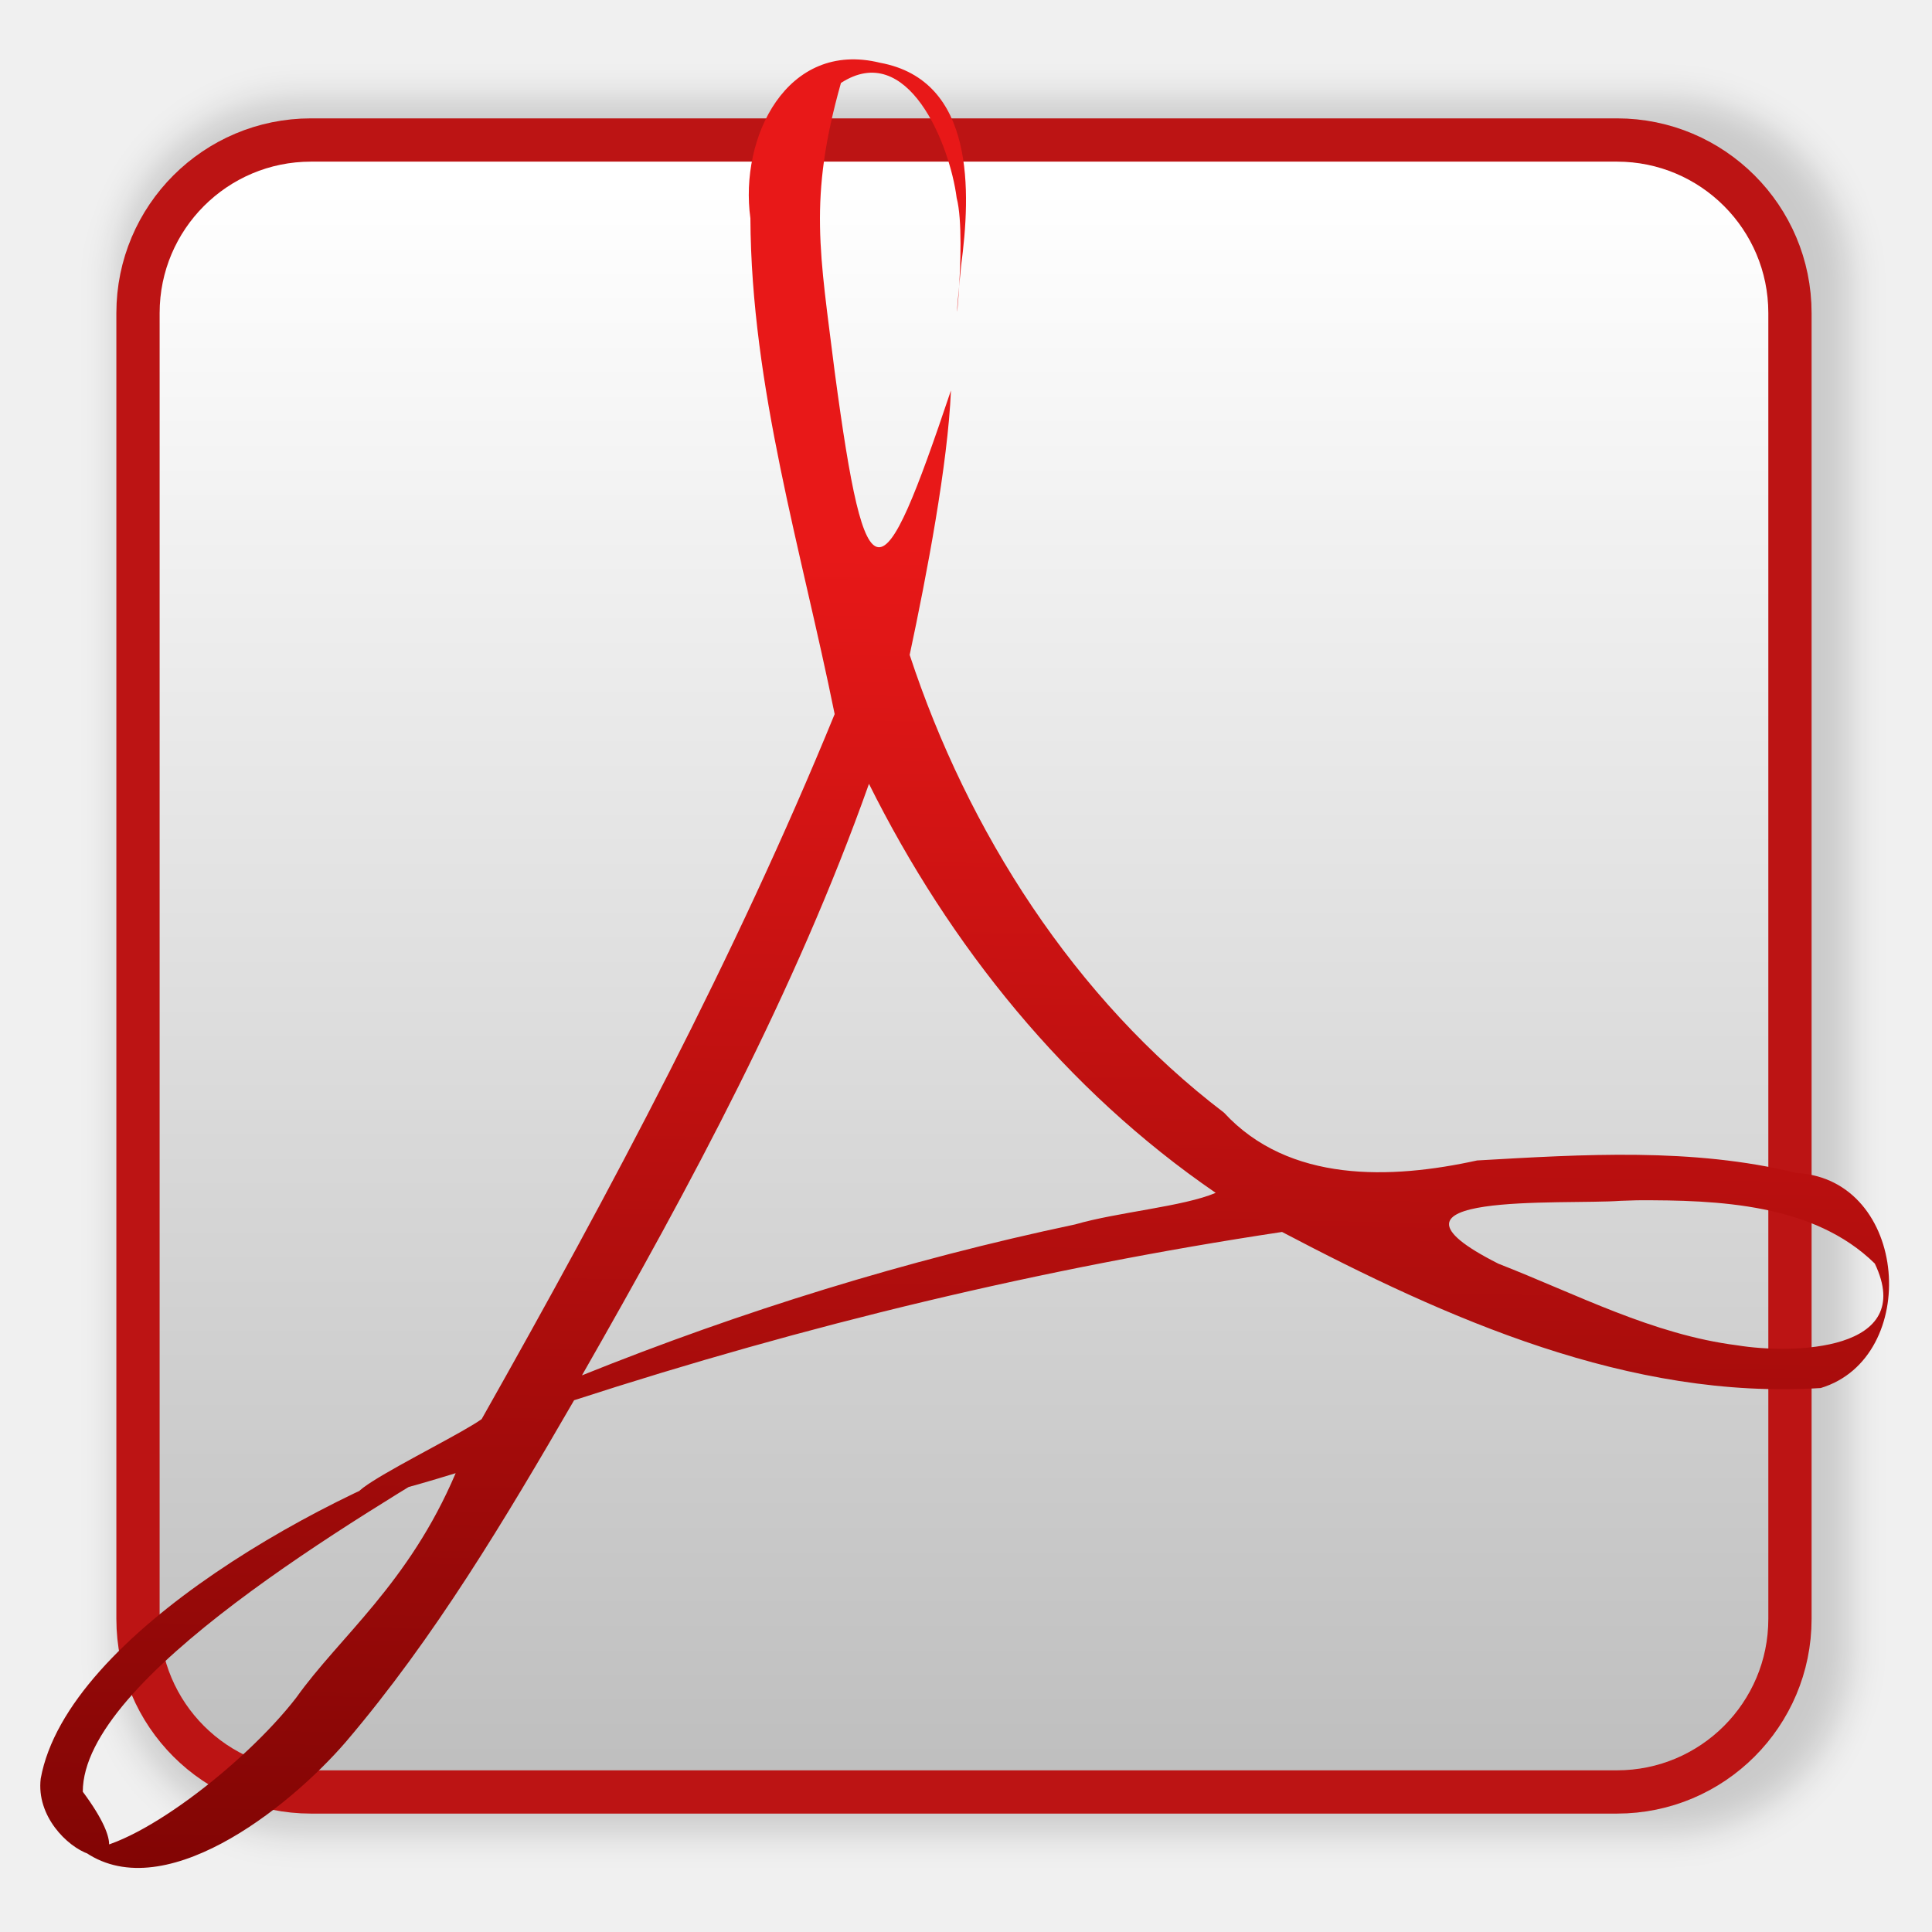
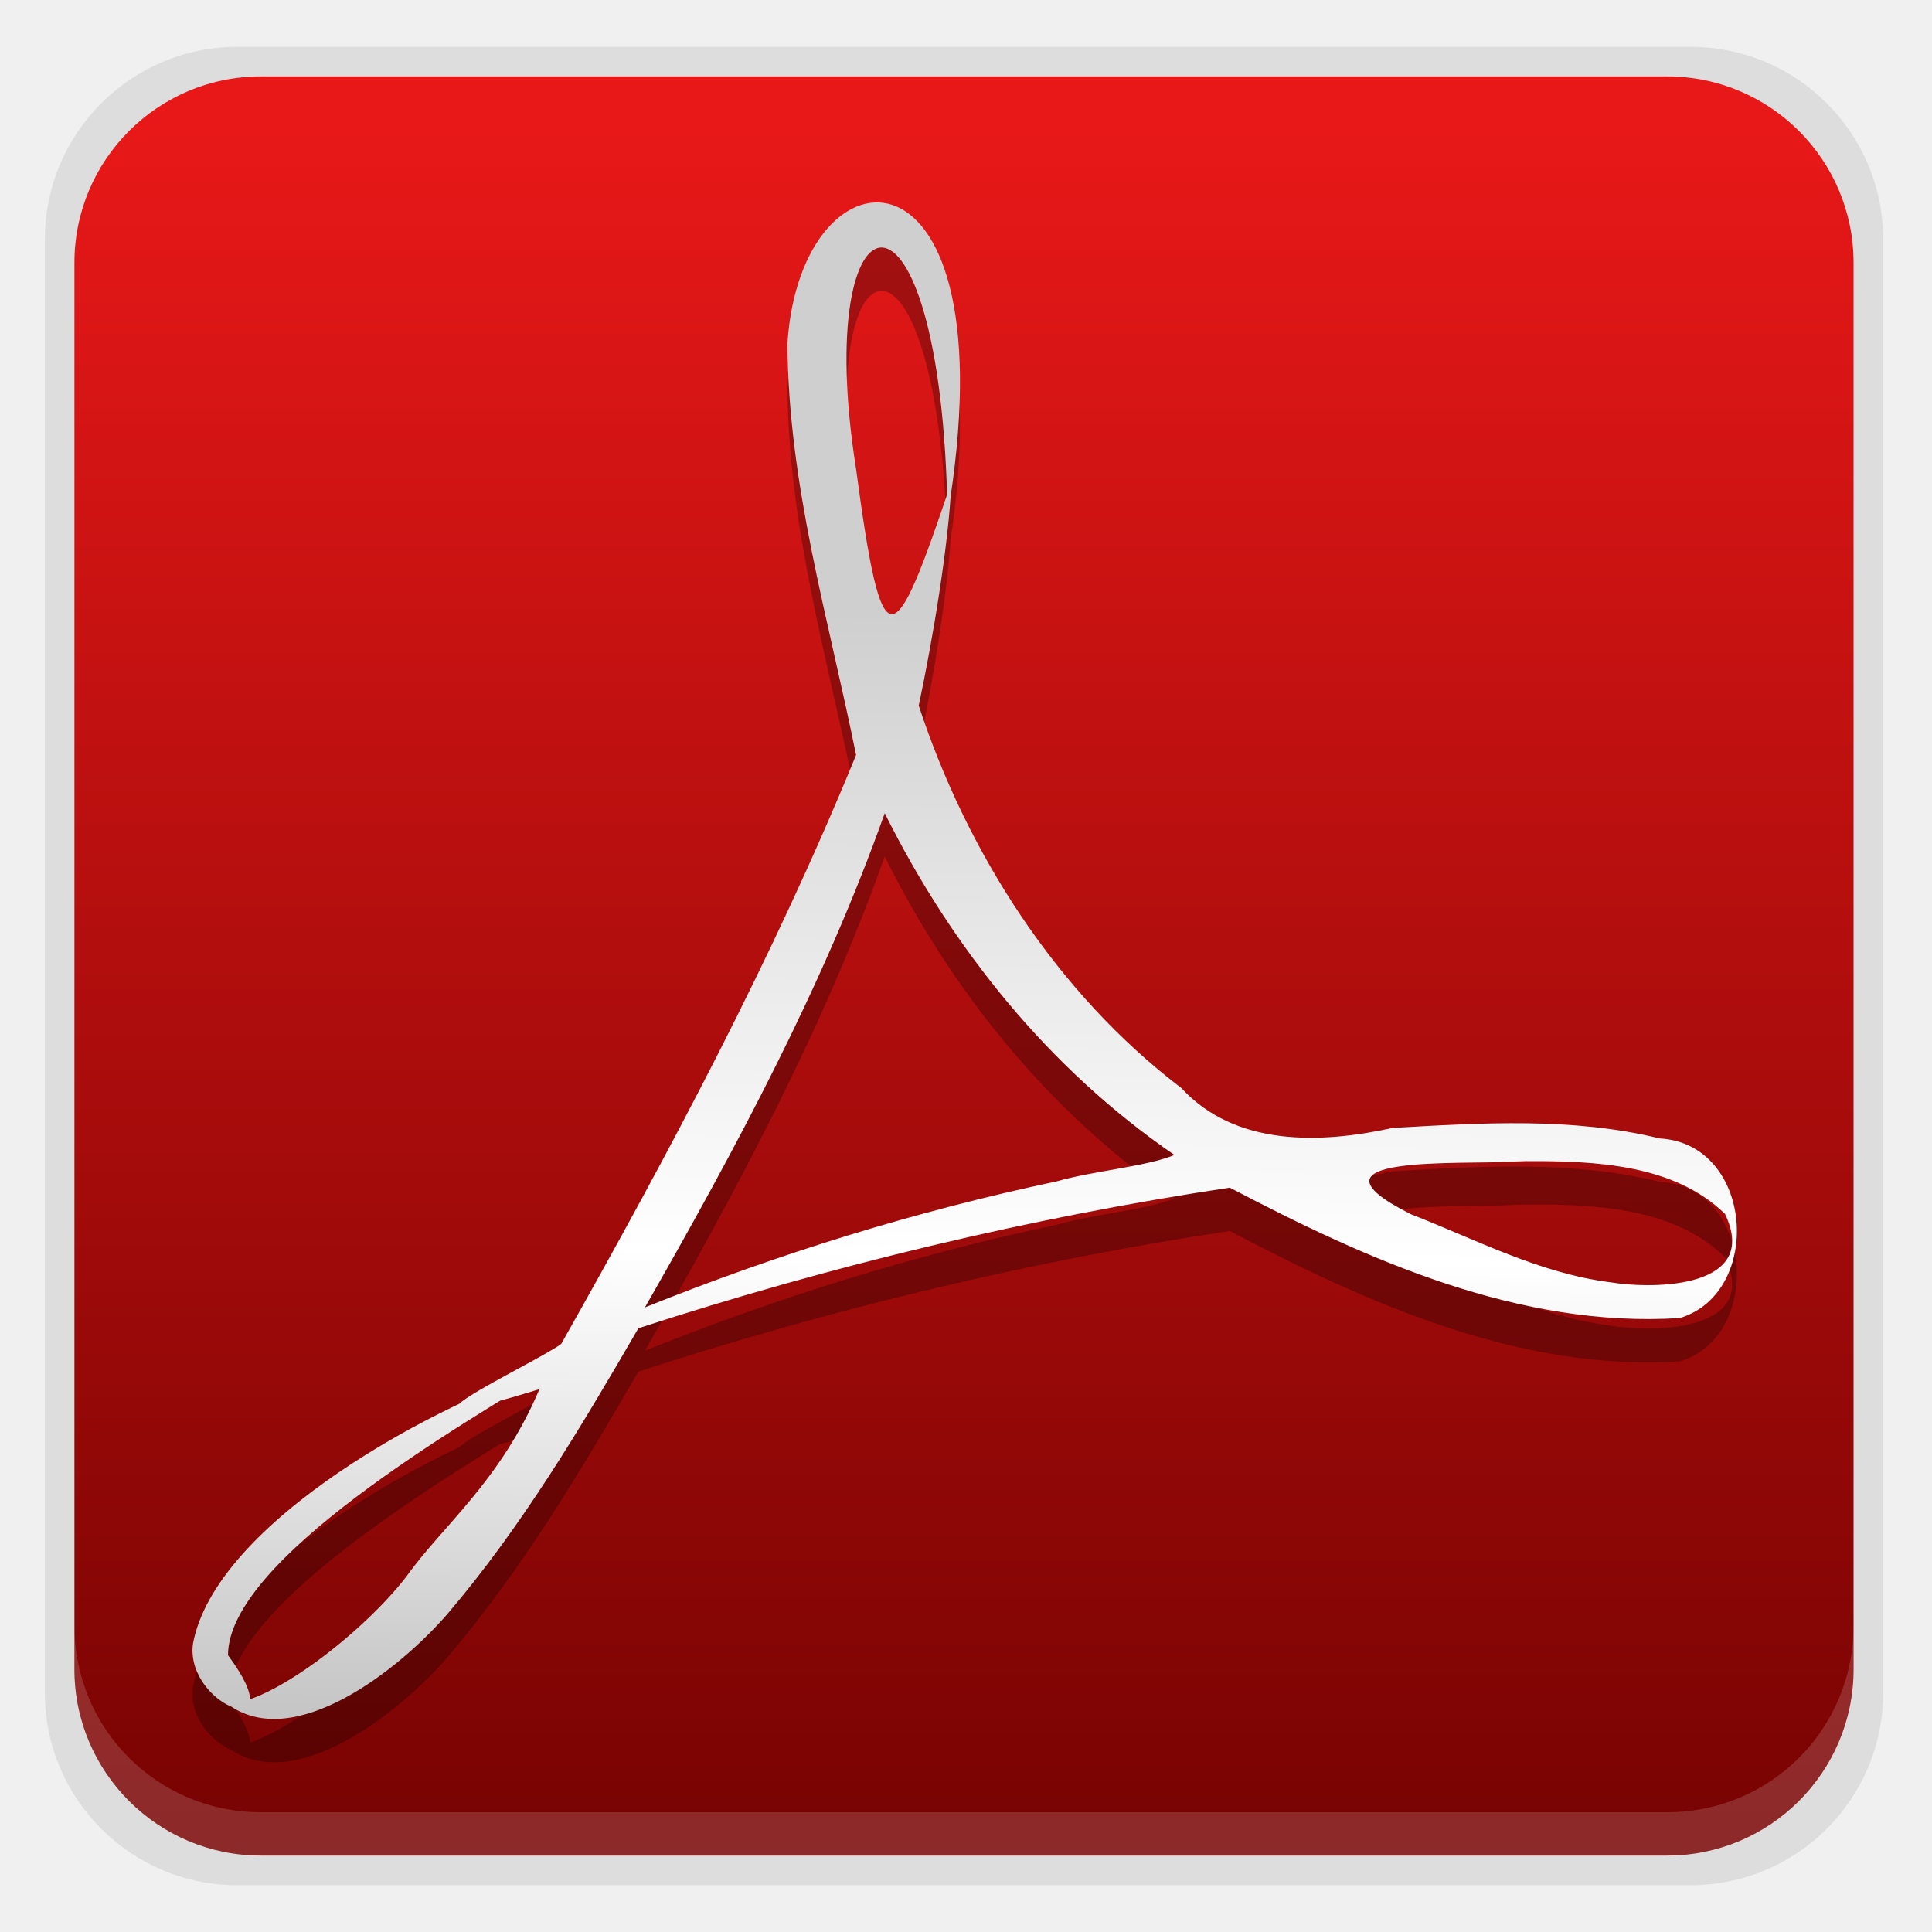
<svg xmlns="http://www.w3.org/2000/svg" xmlns:xlink="http://www.w3.org/1999/xlink" height="48" viewBox="0 0 48 48" width="48" id="svg2" version="1.1">
  <defs id="defs22">
-     <linearGradient id="linearGradient4384">
-       <stop style="stop-color:#bebebe;stop-opacity:1" offset="0" id="stop4386" />
-       <stop style="stop-color:#ffffff;stop-opacity:1" offset="1" id="stop4388" />
-     </linearGradient>
    <linearGradient id="linearGradient4376">
      <stop style="stop-color:#770302;stop-opacity:1" offset="0" id="stop4378" />
      <stop style="stop-color:#e81818;stop-opacity:1" offset="1" id="stop4380" />
    </linearGradient>
    <linearGradient id="linearGradient4261">
      <stop style="stop-color:#000000;stop-opacity:1;" offset="0" id="stop4263" />
      <stop style="stop-color:#000000;stop-opacity:0;" offset="1" id="stop4265" />
    </linearGradient>
    <linearGradient id="linearGradient49897">
      <stop style="stop-color:#176875;stop-opacity:1" offset="0" id="stop49899" />
      <stop style="stop-color:#186a77;stop-opacity:1" offset="1" id="stop49901" />
    </linearGradient>
    <linearGradient id="linearGradient4536">
      <stop style="stop-color:#b6b6b6;stop-opacity:1" offset="0" id="stop4538" />
      <stop id="stop4544" offset="0.482" style="stop-color:#ffffff;stop-opacity:1;" />
      <stop style="stop-color:#cfcfcf;stop-opacity:1" offset="1" id="stop4540" />
    </linearGradient>
    <linearGradient id="linearGradient4492">
      <stop style="stop-color:#165dc2;stop-opacity:1;" offset="0" id="stop4494" />
      <stop style="stop-color:#1680c2;stop-opacity:1" offset="1" id="stop4496" />
    </linearGradient>
    <filter style="color-interpolation-filters:sRGB" id="filter4672">
      <feGaussianBlur stdDeviation="19.54" id="feGaussianBlur4674" />
    </filter>
    <filter style="color-interpolation-filters:sRGB" id="filter4680">
      <feDiffuseLighting id="feDiffuseLighting4682" />
    </filter>
    <linearGradient gradientTransform="translate(-29.321,-3.241)" xlink:href="#linearGradient4492" id="linearGradient4498-3" x1="32.948" y1="16.16" x2="41.58" y2="6.42" gradientUnits="userSpaceOnUse" />
    <linearGradient gradientTransform="translate(-29.321,-3.241)" xlink:href="#linearGradient4536" id="linearGradient4542-0" x1="29.321" y1="10.72" x2="44.279" y2="10.72" gradientUnits="userSpaceOnUse" />
    <linearGradient id="linearGradient3244">
      <stop id="stop3246" offset="0" style="stop-color:#d0611f;stop-opacity:1" />
      <stop id="stop3248" offset="1" style="stop-color:#f77a2c;stop-opacity:1" />
    </linearGradient>
    <linearGradient xlink:href="#linearGradient3244" id="linearGradient3242-3" gradientUnits="userSpaceOnUse" gradientTransform="matrix(0.494382,0,0,0.494382,-34.11236,-485.6622)" x1="78.897" y1="1042.14" x2="78.897" y2="982.428" />
    <symbol id="icon-refresh" viewBox="0 0 24 28">
      <path class="path1" d="M23.609 16.5c0 0.031 0 0.078-0.016 0.109-1.328 5.531-5.891 9.391-11.656 9.391-3.047 0-6-1.203-8.219-3.313l-2.016 2.016c-0.187 0.187-0.438 0.297-0.703 0.297-0.547 0-1-0.453-1-1v-7c0-0.547 0.453-1 1-1h7c0.547 0 1 0.453 1 1 0 0.266-0.109 0.516-0.297 0.703l-2.141 2.141c1.469 1.375 3.422 2.156 5.437 2.156 2.781 0 5.359-1.437 6.813-3.813 0.375-0.609 0.562-1.203 0.828-1.828 0.078-0.219 0.234-0.359 0.469-0.359h3c0.281 0 0.5 0.234 0.5 0.5zM24 4v7c0 0.547-0.453 1-1 1h-7c-0.547 0-1-0.453-1-1 0-0.266 0.109-0.516 0.297-0.703l2.156-2.156c-1.484-1.375-3.437-2.141-5.453-2.141-2.781 0-5.359 1.437-6.813 3.813-0.375 0.609-0.562 1.203-0.828 1.828-0.078 0.219-0.234 0.359-0.469 0.359h-3.109c-0.281 0-0.5-0.234-0.5-0.5v-0.109c1.344-5.547 5.953-9.391 11.719-9.391 3.063 0 6.047 1.219 8.266 3.313l2.031-2.016c0.187-0.187 0.438-0.297 0.703-0.297 0.547 0 1 0.453 1 1z" id="path9854" />
    </symbol>
    <symbol id="symbol5687">
      <path d="M24 10V2L14 12l10 10v-8c6.63 0 12 5.37 12 12s-5.37 12-12 12-12-5.37-12-12H8c0 8.84 7.16 16 16 16s16-7.16 16-16-7.16-16-16-16z" style="stroke:none" id="path5691" />
    </symbol>
    <symbol id="symbol20353">
      <path d="M35.3 12.7C32.41 9.8 28.42 8 24 8 15.16 8 8.02 15.16 8.02 24S15.16 40 24 40c7.45 0 13.69-5.1 15.46-12H35.3c-1.65 4.66-6.07 8-11.3 8-6.63 0-12-5.37-12-12s5.37-12 12-12c3.31 0 6.28 1.38 8.45 3.55L26 22h14V8l-4.7 4.7z" style="stroke:none" id="path20357" />
    </symbol>
    <linearGradient xlink:href="#linearGradient49897" id="linearGradient49903-2" x1="24.334" y1="44.352" x2="24.334" y2="-0.6" gradientUnits="userSpaceOnUse" />
    <linearGradient xlink:href="#linearGradient49897" id="linearGradient50365" gradientUnits="userSpaceOnUse" x1="24.334" y1="44.352" x2="24.334" y2="-0.6" gradientTransform="matrix(1.051483,0,0,1.051483,-1.235944,-1.105721)" />
    <linearGradient xlink:href="#linearGradient4261" id="linearGradient4267" x1="8.02" y1="24" x2="40" y2="24" gradientUnits="userSpaceOnUse" />
-     <linearGradient xlink:href="#linearGradient4376" id="linearGradient4382" x1="20.802" y1="48.629" x2="21.421" y2="13.003" gradientUnits="userSpaceOnUse" gradientTransform="matrix(1.076173,0,0,1.076173,-2.805063,-0.9539633)" />
-     <linearGradient xlink:href="#linearGradient4384" id="linearGradient4390" x1="23.08" y1="45.285" x2="23.08" y2="3.801" gradientUnits="userSpaceOnUse" />
-     <filter style="color-interpolation-filters:sRGB" id="filter4398" x="-0.024" width="1.048" y="-0.024" height="1.048">
-       <feGaussianBlur stdDeviation="0.45" id="feGaussianBlur4400" />
-     </filter>
+     <linearGradient xlink:href="#linearGradient4536" id="linearGradient4382" x1="20.802" y1="48.629" x2="21.421" y2="13.003" gradientUnits="userSpaceOnUse" gradientTransform="matrix(0.8990213,0,0,0.8990213,1.611377,3.139055)" />
+     <linearGradient xlink:href="#linearGradient4376" id="linearGradient4390" x1="23.08" y1="45.285" x2="23.08" y2="3.801" gradientUnits="userSpaceOnUse" gradientTransform="matrix(1.076981,0,0,1.076981,-1.847551,-1.847551)" />
  </defs>
  <g id="layer6" style="display:none;opacity:1">
    <rect style="color:#000000;clip-rule:nonzero;display:inline;overflow:visible;visibility:visible;opacity:1;isolation:auto;mix-blend-mode:normal;color-interpolation:sRGB;color-interpolation-filters:linearRGB;solid-color:#000000;solid-opacity:1;fill:#ffffff;fill-opacity:1;fill-rule:nonzero;stroke:none;stroke-width:0.201;stroke-linecap:butt;stroke-linejoin:miter;stroke-miterlimit:4;stroke-dasharray:none;stroke-dashoffset:0;stroke-opacity:1;marker:none;marker-start:none;marker-mid:none;marker-end:none;paint-order:normal;color-rendering:auto;image-rendering:auto;shape-rendering:auto;text-rendering:auto;enable-background:accumulate" id="rect49905" width="60" height="60" x="-6" y="-6" rx="0" ry="2.4035539e-06" />
  </g>
  <g id="layer7" style="display:inline">
    <rect style="color:#000000;clip-rule:nonzero;display:inline;overflow:visible;visibility:visible;opacity:1;isolation:auto;mix-blend-mode:normal;color-interpolation:sRGB;color-interpolation-filters:linearRGB;solid-color:#000000;solid-opacity:1;fill:#ff0000;fill-opacity:1;fill-rule:nonzero;stroke:none;stroke-width:0.618;stroke-linecap:round;stroke-linejoin:miter;stroke-miterlimit:4;stroke-dasharray:none;stroke-dashoffset:0;stroke-opacity:0.771;marker:none;marker-start:none;marker-mid:none;marker-end:none;paint-order:normal;color-rendering:auto;image-rendering:auto;shape-rendering:auto;text-rendering:auto;enable-background:accumulate" id="rect4356" width="0" height="0" x="0" y="0" />
    <g id="g4305" transform="matrix(0.1459656,0,0,0.1459656,58.60296,-8.484222)">
      <g id="g4265" />
      <g id="g4269" />
      <g id="g4271" />
      <g id="g4273" />
      <g id="g4275" />
      <g id="g4277" />
      <g id="g4279" />
      <g id="g4281" />
      <g id="g4283" />
      <g id="g4285" />
      <g id="g4287" />
      <g id="g4289" />
      <g id="g4291" />
      <g id="g4293" />
      <g id="g4295" />
      <g id="g4297" />
    </g>
    <path id="path4267" d="m 105.237,26.524 c -0.901,-0.888 -2.899,-1.358 -5.939,-1.397 -2.058,-0.023 -4.535,0.159 -7.14,0.523 -1.167,-0.673 -2.369,-1.406 -3.313,-2.288 -2.539,-2.371 -4.658,-5.661 -5.979,-9.28 0.086,-0.338 0.159,-0.635 0.227,-0.938 0,0 1.43,-8.123 1.051,-10.869 -0.052,-0.377 -0.084,-0.486 -0.185,-0.779 l -0.124,-0.319 c -0.389,-0.897 -1.152,-1.848 -2.347,-1.796 l -0.701,-0.022 -0.019,-3.81e-4 c -1.333,0 -2.42,0.682 -2.705,1.701 -0.867,3.197 0.028,7.98 1.649,14.174 l -0.415,1.009 c -1.161,2.83 -2.616,5.68 -3.9,8.195 l -0.167,0.327 c -1.35,2.643 -2.576,4.886 -3.687,6.787 l -1.147,0.606 c -0.084,0.044 -2.049,1.084 -2.51,1.363 -3.911,2.335 -6.503,4.986 -6.933,7.09 -0.137,0.671 -0.035,1.53 0.661,1.928 l 1.109,0.558 c 0.481,0.241 0.989,0.363 1.508,0.363 2.786,0 6.02,-3.47 10.475,-11.245 5.144,-1.675 11,-3.067 16.133,-3.834 3.911,2.202 8.722,3.732 11.759,3.732 0.539,0 1.004,-0.051 1.381,-0.151 0.582,-0.154 1.073,-0.486 1.372,-0.937 0.589,-0.886 0.709,-2.108 0.549,-3.358 -0.048,-0.371 -0.344,-0.83 -0.665,-1.143 z M 63.629,41.346 c 0.508,-1.389 2.519,-4.135 5.492,-6.571 0.187,-0.152 0.647,-0.583 1.069,-0.984 -3.109,4.959 -5.191,6.935 -6.561,7.555 z M 81.239,0.795 c 0.895,0 1.405,2.257 1.447,4.373 0.042,2.116 -0.453,3.601 -1.067,4.7 C 81.111,8.241 80.865,5.677 80.865,4 c 0,0 -0.037,-3.205 0.374,-3.205 z m -5.253,28.898 c 0.624,-1.117 1.273,-2.294 1.936,-3.543 1.617,-3.057 2.638,-5.449 3.398,-7.416 1.512,2.751 3.396,5.09 5.61,6.965 0.276,0.234 0.569,0.469 0.876,0.703 -4.502,0.891 -8.394,1.974 -11.82,3.291 z m 28.386,-0.254 c -0.274,0.171 -1.06,0.271 -1.565,0.271 -1.631,0 -3.648,-0.746 -6.477,-1.958 1.087,-0.08 2.083,-0.121 2.977,-0.121 1.636,0 2.12,-0.007 3.719,0.401 1.599,0.408 1.619,1.237 1.345,1.408 z" style="display:inline;fill:#d80027;stroke:none;stroke-width:1.4;stroke-miterlimit:4;stroke-dasharray:none;stroke-opacity:1" />
    <g id="g4403" transform="matrix(0.957214,0,0,0.957214,0.9771499,1.026863)">
-       <rect style="color:#000000;clip-rule:nonzero;display:inline;overflow:visible;visibility:visible;opacity:1;isolation:auto;mix-blend-mode:normal;color-interpolation:sRGB;color-interpolation-filters:linearRGB;solid-color:#000000;solid-opacity:1;fill:#000000;fill-opacity:0.157;fill-rule:nonzero;stroke:none;stroke-width:1.123;stroke-linecap:square;stroke-linejoin:miter;stroke-miterlimit:4;stroke-dasharray:none;stroke-dashoffset:0;stroke-opacity:1;marker:none;marker-start:none;marker-mid:none;marker-end:none;paint-order:normal;filter:url(#filter4398);color-rendering:auto;image-rendering:auto;shape-rendering:auto;text-rendering:auto;enable-background:accumulate" id="rect4392" width="45" height="45" x="2" y="1.5" ry="4.714" />
-       <rect ry="4.491" y="2.561" x="2.561" height="42.877" width="42.877" id="rect4324" style="color:#000000;clip-rule:nonzero;display:inline;overflow:visible;visibility:visible;opacity:1;isolation:auto;mix-blend-mode:normal;color-interpolation:sRGB;color-interpolation-filters:linearRGB;solid-color:#000000;solid-opacity:1;fill:url(#linearGradient4390);fill-opacity:1;fill-rule:nonzero;stroke:#bc1414;stroke-width:1.123;stroke-linecap:square;stroke-linejoin:miter;stroke-miterlimit:4;stroke-dasharray:none;stroke-dashoffset:0;stroke-opacity:1;marker:none;marker-start:none;marker-mid:none;marker-end:none;paint-order:normal;color-rendering:auto;image-rendering:auto;shape-rendering:auto;text-rendering:auto;enable-background:accumulate" />
-       <path id="path4358" d="m 21.825,0.557 c -2.426,-0.599 -3.66,1.943 -3.369,4.037 0.021,4.385 1.324,8.606 2.187,12.868 -2.587,6.321 -5.807,12.357 -9.162,18.298 -0.916,0.662 -6.395,3.166 -0.675,1.404 -1.222,2.872 -3.017,4.249 -4.138,5.827 -1.341,1.735 -4.206,3.947 -5.558,3.951 2.043,1.536 5.334,-1.055 6.84,-2.797 2.315,-2.716 4.146,-5.796 5.93,-8.874 5.994,-1.947 12.142,-3.429 18.375,-4.368 4.299,2.259 9.013,4.364 13.981,4.051 2.602,-0.786 2.298,-5.418 -0.623,-5.581 -2.704,-0.665 -5.543,-0.483 -8.295,-0.326 -2.235,0.491 -4.883,0.589 -6.569,-1.24 -3.882,-2.955 -6.656,-7.311 -8.159,-11.882 0.442,-2.074 0.993,-4.962 1.071,-6.863 -1.811,5.387 -2.199,5.624 -3.017,-0.485 -0.381,-3.074 -0.689,-4.483 0.162,-7.496 1.727,-1.124 2.824,1.578 3.004,2.985 0.296,1.124 -0.189,4.814 0.114,1.764 0.254,-1.905 0.376,-4.814 -2.098,-5.273 z M 21.533,19.271 c 2.092,4.202 5.111,7.952 9,10.617 -0.834,0.356 -2.55,0.5 -3.647,0.819 -4.374,0.924 -8.656,2.25 -12.802,3.918 2.826,-4.944 5.539,-9.973 7.45,-15.354 z m 19.939,10.81 c 2.104,-0.009 4.584,0.087 6.168,1.642 1.095,2.291 -2.145,2.356 -3.574,2.122 -2.189,-0.278 -4.161,-1.325 -6.191,-2.116 -3.736,-1.883 1.713,-1.526 3.162,-1.634 l 0.434,-0.014 z m -29.973,6.283 c -3.879,1.168 -10.783,4.956 -11.463,8.728 -0.232,1.94 3.191,3.167 1.092,0.34 9.582e-4,-2.943 7.087,-7.09 10.371,-9.067 z" style="display:inline;fill:url(#linearGradient4382);fill-opacity:1;stroke:none;stroke-width:1.4;stroke-miterlimit:4;stroke-dasharray:none;stroke-opacity:1" />
+       <rect style="color:#000000;clip-rule:nonzero;display:inline;overflow:visible;visibility:visible;opacity:1;isolation:auto;mix-blend-mode:normal;color-interpolation:sRGB;color-interpolation-filters:linearRGB;solid-color:#000000;solid-opacity:1;fill:#000000;fill-opacity:0.082;fill-rule:nonzero;stroke:none;stroke-width:1.25;stroke-linecap:square;stroke-linejoin:miter;stroke-miterlimit:4;stroke-dasharray:none;stroke-dashoffset:0;stroke-opacity:1;marker:none;marker-start:none;marker-mid:none;marker-end:none;paint-order:normal;color-rendering:auto;image-rendering:auto;shape-rendering:auto;text-rendering:auto;enable-background:accumulate" id="rect904" width="47.715" height="47.715" x="0.143" y="0.143" ry="4.998" />
+       <rect ry="4.837" y="0.911" x="0.911" height="46.178" width="46.178" id="rect4324" style="color:#000000;clip-rule:nonzero;display:inline;overflow:visible;visibility:visible;opacity:1;isolation:auto;mix-blend-mode:normal;color-interpolation:sRGB;color-interpolation-filters:linearRGB;solid-color:#000000;solid-opacity:1;fill:url(#linearGradient4390);fill-opacity:1;fill-rule:nonzero;stroke:none;stroke-width:1.209;stroke-linecap:square;stroke-linejoin:miter;stroke-miterlimit:4;stroke-dasharray:none;stroke-dashoffset:0;stroke-opacity:1;marker:none;marker-start:none;marker-mid:none;marker-end:none;paint-order:normal;color-rendering:auto;image-rendering:auto;shape-rendering:auto;text-rendering:auto;enable-background:accumulate" />
+       <path style="display:inline;fill:#000000;fill-opacity:0.275;stroke:none;stroke-width:0.675;stroke-miterlimit:4;stroke-dasharray:none;stroke-opacity:1" d="m 19.418,8.96 c 0.017,3.663 1.061,7.128 1.781,10.689 -2.161,5.28 -4.851,10.323 -7.654,15.286 -0.765,0.553 -5.342,2.645 -0.564,1.173 -1.02,2.399 -2.521,3.55 -3.457,4.868 -1.12,1.45 -3.514,3.297 -4.643,3.301 1.707,1.283 4.456,-0.881 5.714,-2.337 1.934,-2.269 3.463,-4.842 4.954,-7.413 5.007,-1.626 10.143,-2.865 15.35,-3.649 3.592,1.887 7.529,3.646 11.679,3.385 2.174,-0.656 1.92,-4.526 -0.521,-4.662 -2.259,-0.555 -4.63,-0.404 -6.929,-0.273 -1.867,0.41 -4.079,0.492 -5.487,-1.036 -3.243,-2.468 -5.561,-6.107 -6.816,-9.926 0.369,-1.733 0.784,-4.221 0.849,-5.81 -1.513,4.5 -1.791,4.775 -2.475,-0.329 -1.183,-7.466 2.224,-8.268 2.375,1.207 C 25.264,3.372 19.765,3.61 19.418,8.96 Z m 2.525,12.2 c 1.748,3.511 4.27,6.643 7.518,8.869 -0.697,0.298 -2.13,0.417 -3.047,0.684 -3.654,0.772 -7.231,1.88 -10.695,3.273 2.361,-4.13 4.627,-8.332 6.223,-12.826 z m 16.657,9.03 c 1.758,-0.008 3.829,0.073 5.153,1.371 0.915,1.914 -1.792,1.968 -2.986,1.772 -1.828,-0.232 -3.476,-1.107 -5.171,-1.767 -3.121,-1.573 1.431,-1.274 2.641,-1.365 l 0.363,-0.012 z m -25.039,5.249 c -3.24,0.976 -9.008,4.14 -9.576,7.291 -0.194,1.621 2.666,2.645 0.912,0.284 8.004e-4,-2.458 5.921,-5.923 8.664,-7.575 z" id="path908" />
+       <path id="path4358" d="m 19.418,7.835 c 0.017,3.663 1.061,7.128 1.781,10.689 -2.161,5.28 -4.851,10.323 -7.654,15.286 -0.765,0.553 -5.342,2.645 -0.564,1.173 -1.02,2.399 -2.521,3.55 -3.457,4.868 -1.12,1.45 -3.514,3.297 -4.643,3.301 1.707,1.283 4.456,-0.881 5.714,-2.337 1.934,-2.269 3.463,-4.842 4.954,-7.413 5.007,-1.626 10.143,-2.865 15.35,-3.649 3.592,1.887 7.529,3.646 11.679,3.385 2.174,-0.656 1.92,-4.526 -0.521,-4.662 -2.259,-0.555 -4.63,-0.404 -6.929,-0.273 -1.867,0.41 -4.079,0.492 -5.487,-1.036 -3.243,-2.468 -5.561,-6.107 -6.816,-9.926 0.369,-1.733 0.784,-4.221 0.849,-5.81 -1.513,4.5 -1.791,4.775 -2.475,-0.329 -1.183,-7.466 2.224,-8.268 2.375,1.207 1.69,-10.062 -3.809,-9.824 -4.156,-4.474 z m 2.525,12.2 c 1.748,3.511 4.27,6.643 7.518,8.869 -0.697,0.298 -2.13,0.417 -3.047,0.684 -3.654,0.772 -7.231,1.88 -10.695,3.273 2.361,-4.13 4.627,-8.332 6.223,-12.826 z m 16.657,9.03 c 1.758,-0.008 3.829,0.073 5.153,1.371 0.915,1.914 -1.792,1.968 -2.986,1.772 -1.828,-0.232 -3.476,-1.107 -5.171,-1.767 -3.121,-1.573 1.431,-1.274 2.641,-1.365 l 0.363,-0.012 z m -25.039,5.249 c -3.24,0.976 -9.008,4.14 -9.576,7.291 -0.194,1.621 2.666,2.645 0.912,0.284 8.004e-4,-2.458 5.921,-5.923 8.664,-7.575 z" style="display:inline;fill:url(#linearGradient4382);fill-opacity:1;stroke:none;stroke-width:0.675;stroke-miterlimit:4;stroke-dasharray:none;stroke-opacity:1" />
+       <path style="color:#000000;clip-rule:nonzero;display:inline;overflow:visible;visibility:visible;opacity:1;isolation:auto;mix-blend-mode:normal;color-interpolation:sRGB;color-interpolation-filters:linearRGB;solid-color:#000000;solid-opacity:1;fill:#ffffff;fill-opacity:0.154;fill-rule:nonzero;stroke:none;stroke-width:1.209;stroke-linecap:square;stroke-linejoin:miter;stroke-miterlimit:4;stroke-dasharray:none;stroke-dashoffset:0;stroke-opacity:1;marker:none;marker-start:none;marker-mid:none;marker-end:none;paint-order:normal;color-rendering:auto;image-rendering:auto;shape-rendering:auto;text-rendering:auto;enable-background:accumulate" d="m 0.912,41.127 v 1.125 c 0,2.68 2.157,4.837 4.837,4.837 H 42.251 c 2.68,0 4.837,-2.157 4.837,-4.837 v -1.125 c 0,2.68 -2.157,4.837 -4.837,4.837 H 5.749 c -2.68,0 -4.837,-2.157 -4.837,-4.837 z" id="rect899" />
    </g>
  </g>
  <g id="layer1" style="display:none">
    <rect rx="6.65" ry="6.65" y="4.05" x="4.05" height="39.9" width="39.9" id="rect5279-6" style="display:inline;opacity:1;fill:none;fill-opacity:0.95;stroke:#ff1300;stroke-width:0.1;stroke-linecap:square;stroke-linejoin:miter;stroke-miterlimit:4;stroke-dasharray:0.1, 0.2;stroke-dashoffset:0;stroke-opacity:1;paint-order:normal" />
    <circle r="15.95" cy="24" cx="24" id="path5297-7" style="display:inline;opacity:1;fill:none;fill-opacity:0.95;stroke:#ff1300;stroke-width:0.1;stroke-linecap:square;stroke-linejoin:miter;stroke-miterlimit:4;stroke-dasharray:0.1, 0.199;stroke-dashoffset:0;stroke-opacity:1;paint-order:normal" />
    <circle style="display:inline;opacity:1;fill:none;fill-opacity:0.95;stroke:#ff1300;stroke-width:0.025;stroke-linecap:square;stroke-linejoin:miter;stroke-miterlimit:4;stroke-dasharray:0.025, 0.05;stroke-dashoffset:0;stroke-opacity:1;paint-order:normal" id="circle5299-5" cx="24" cy="24" r="3.988" />
    <circle style="display:inline;opacity:1;fill:none;fill-opacity:0.95;stroke:#ff00dc;stroke-width:0.15;stroke-linecap:square;stroke-linejoin:miter;stroke-miterlimit:4;stroke-dasharray:0.15, 0.299;stroke-dashoffset:0;stroke-opacity:1;paint-order:normal" id="circle5277" cx="24" cy="24" r="23.925" />
  </g>
</svg>
